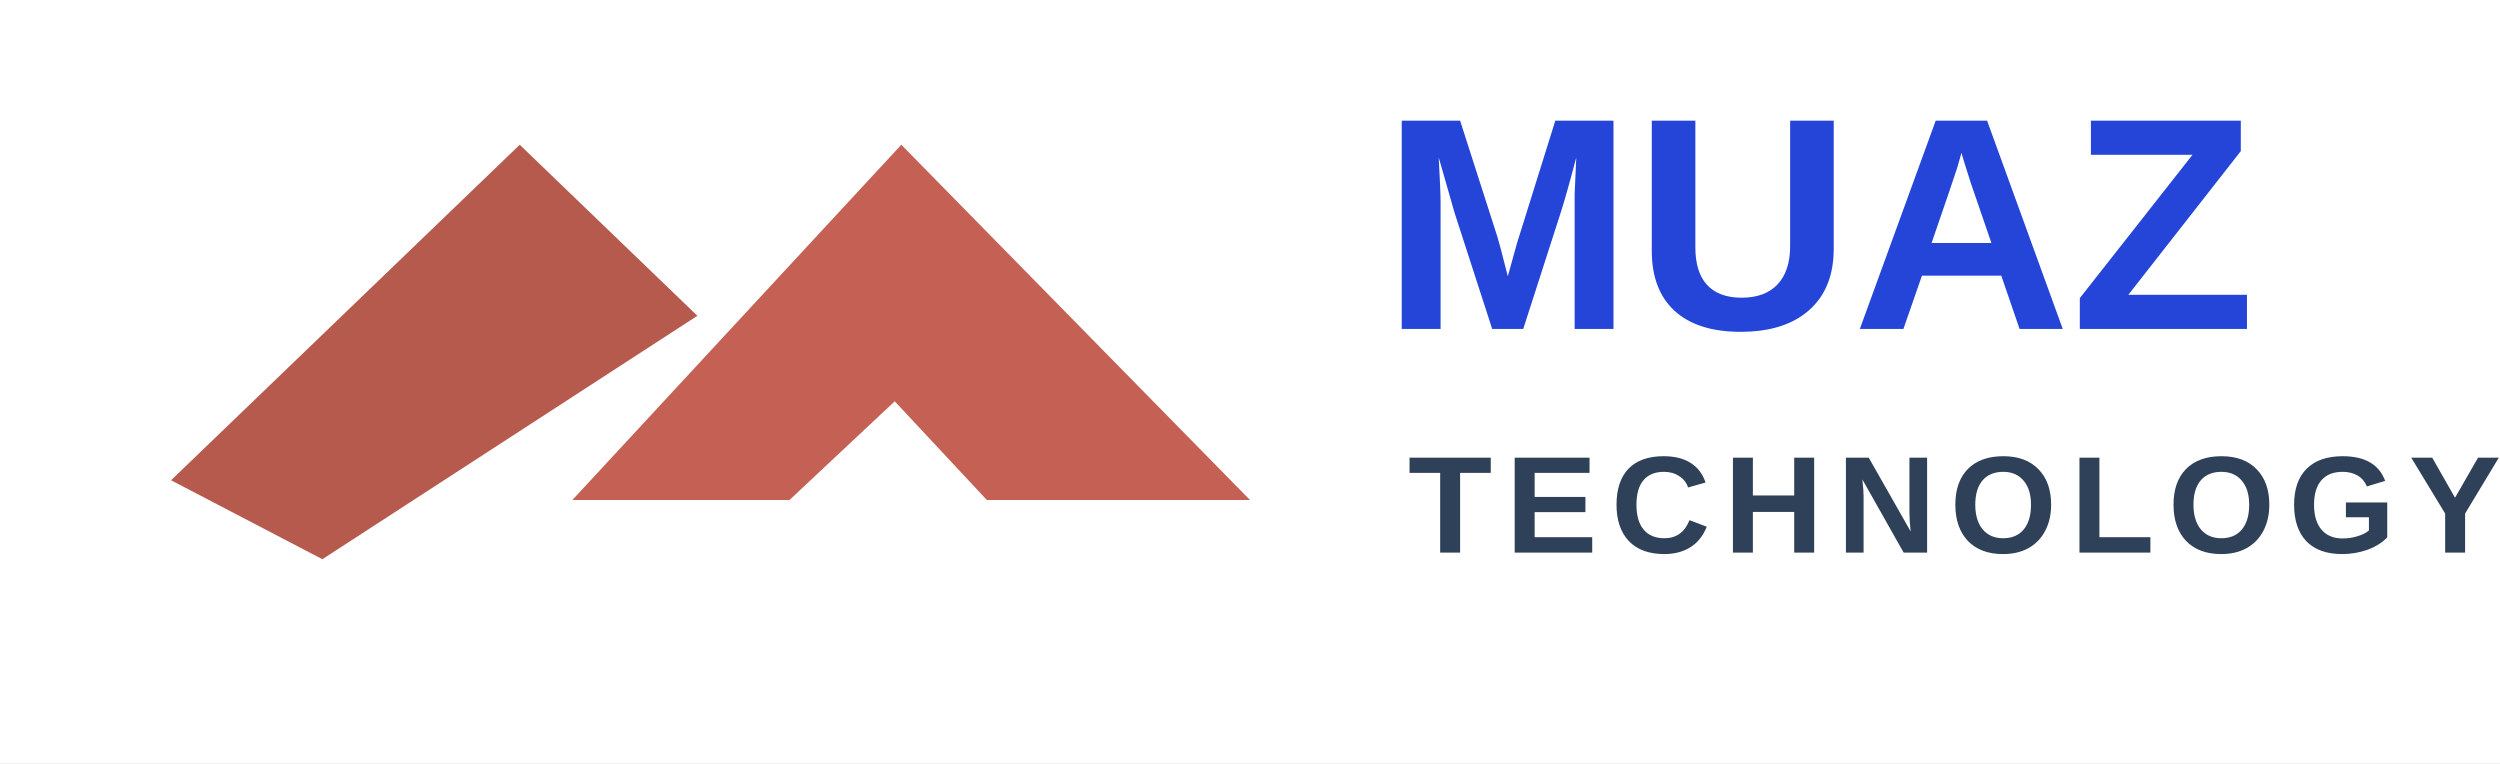
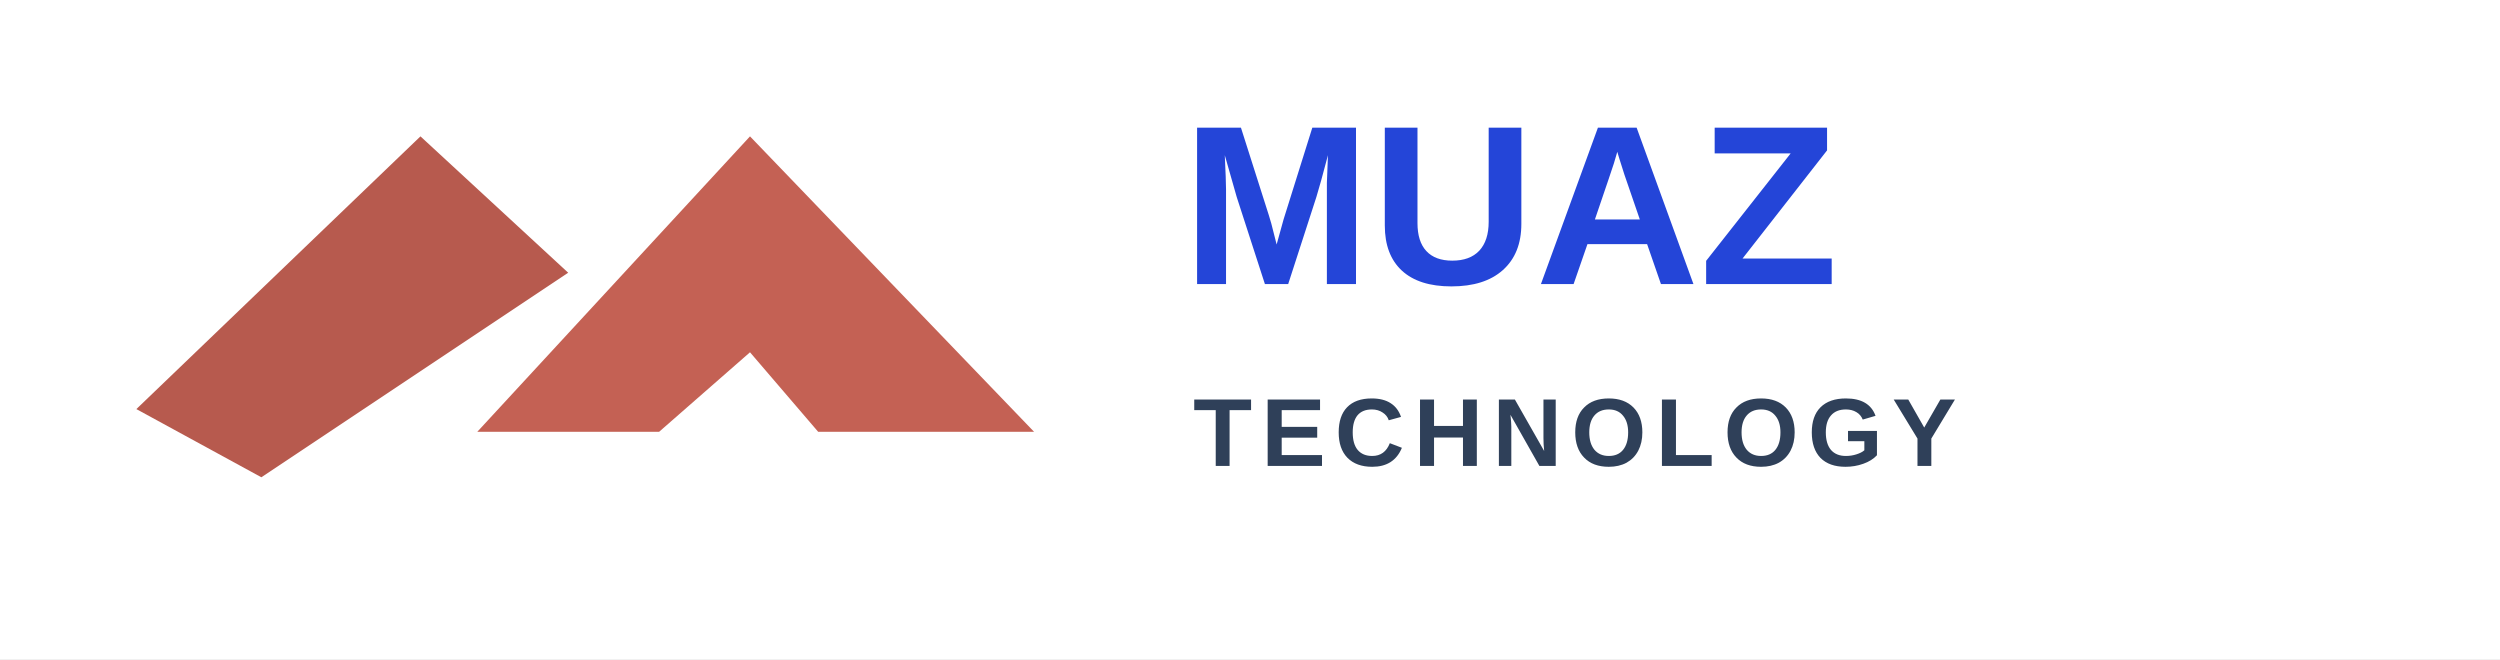
- <svg xmlns="http://www.w3.org/2000/svg" width="190" height="58" viewBox="0 0 190 58" fill="none">
-   <rect width="190" height="58" fill="white" />
-   <path d="M13 36.5L39.5 11L53 24L24.5 42.5L13 36.5Z" fill="#b75a4e" />
-   <path d="M43.5 38L68.5 11L95 38H75L68 30.5L60 38H43.5Z" fill="#c46154" />
-   <text x="105" y="25" fill="#2445d8" font-family="Arial, Helvetica, sans-serif" font-size="23" font-weight="700">MUAZ</text>
-   <text x="107" y="42" fill="#2f4059" font-family="Arial, Helvetica, sans-serif" font-size="10.5" font-weight="700" letter-spacing="1">TECHNOLOGY</text>
+ <svg xmlns="http://www.w3.org/2000/svg" width="220" height="58" viewBox="0 0 220 58" fill="none">
+   <rect width="220" height="58" fill="white" />
+   <path d="M12 36L37 12L50 24L23 42L12 36Z" fill="#b75a4e" />
+   <path d="M42 38L66 12L91 38H72L66 31L58 38H42Z" fill="#c46154" />
+   <text x="104" y="25" fill="#2445d8" font-family="Arial, Helvetica, sans-serif" font-size="20" font-weight="700">MUAZ</text>
+   <text x="105" y="41" fill="#2f4059" font-family="Arial, Helvetica, sans-serif" font-size="8.5" font-weight="700" letter-spacing="0.8">TECHNOLOGY</text>
</svg>
